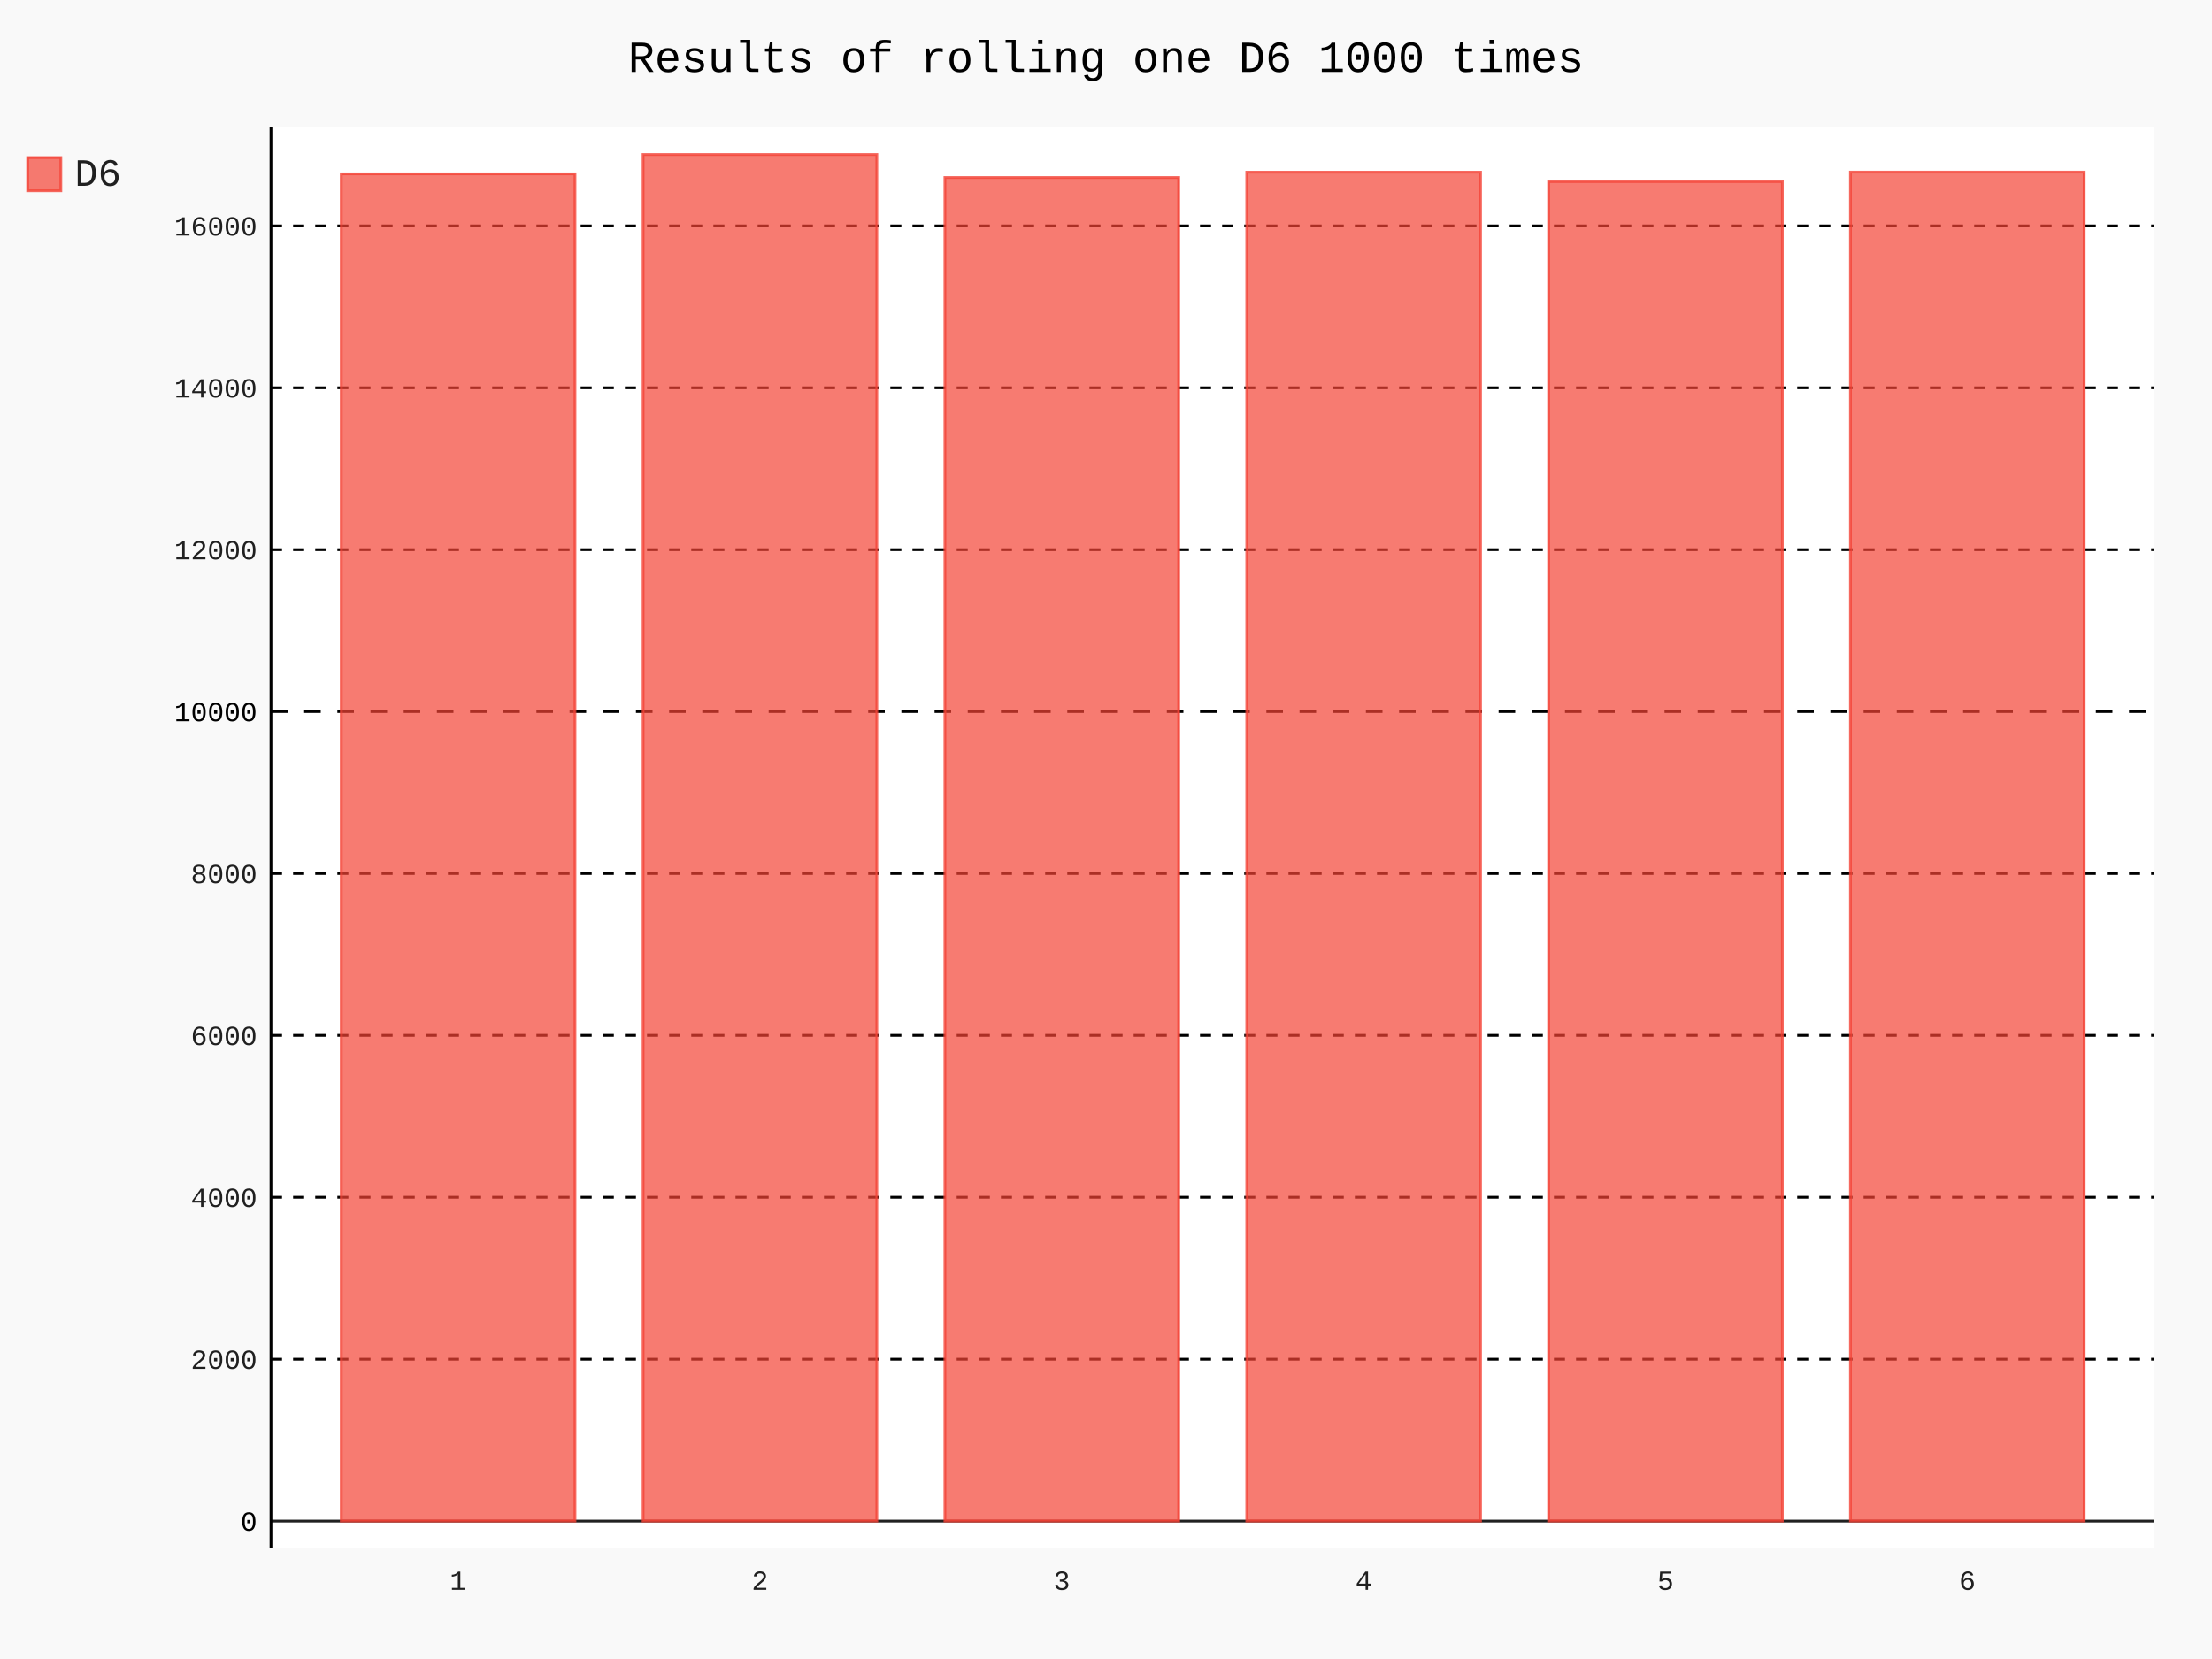
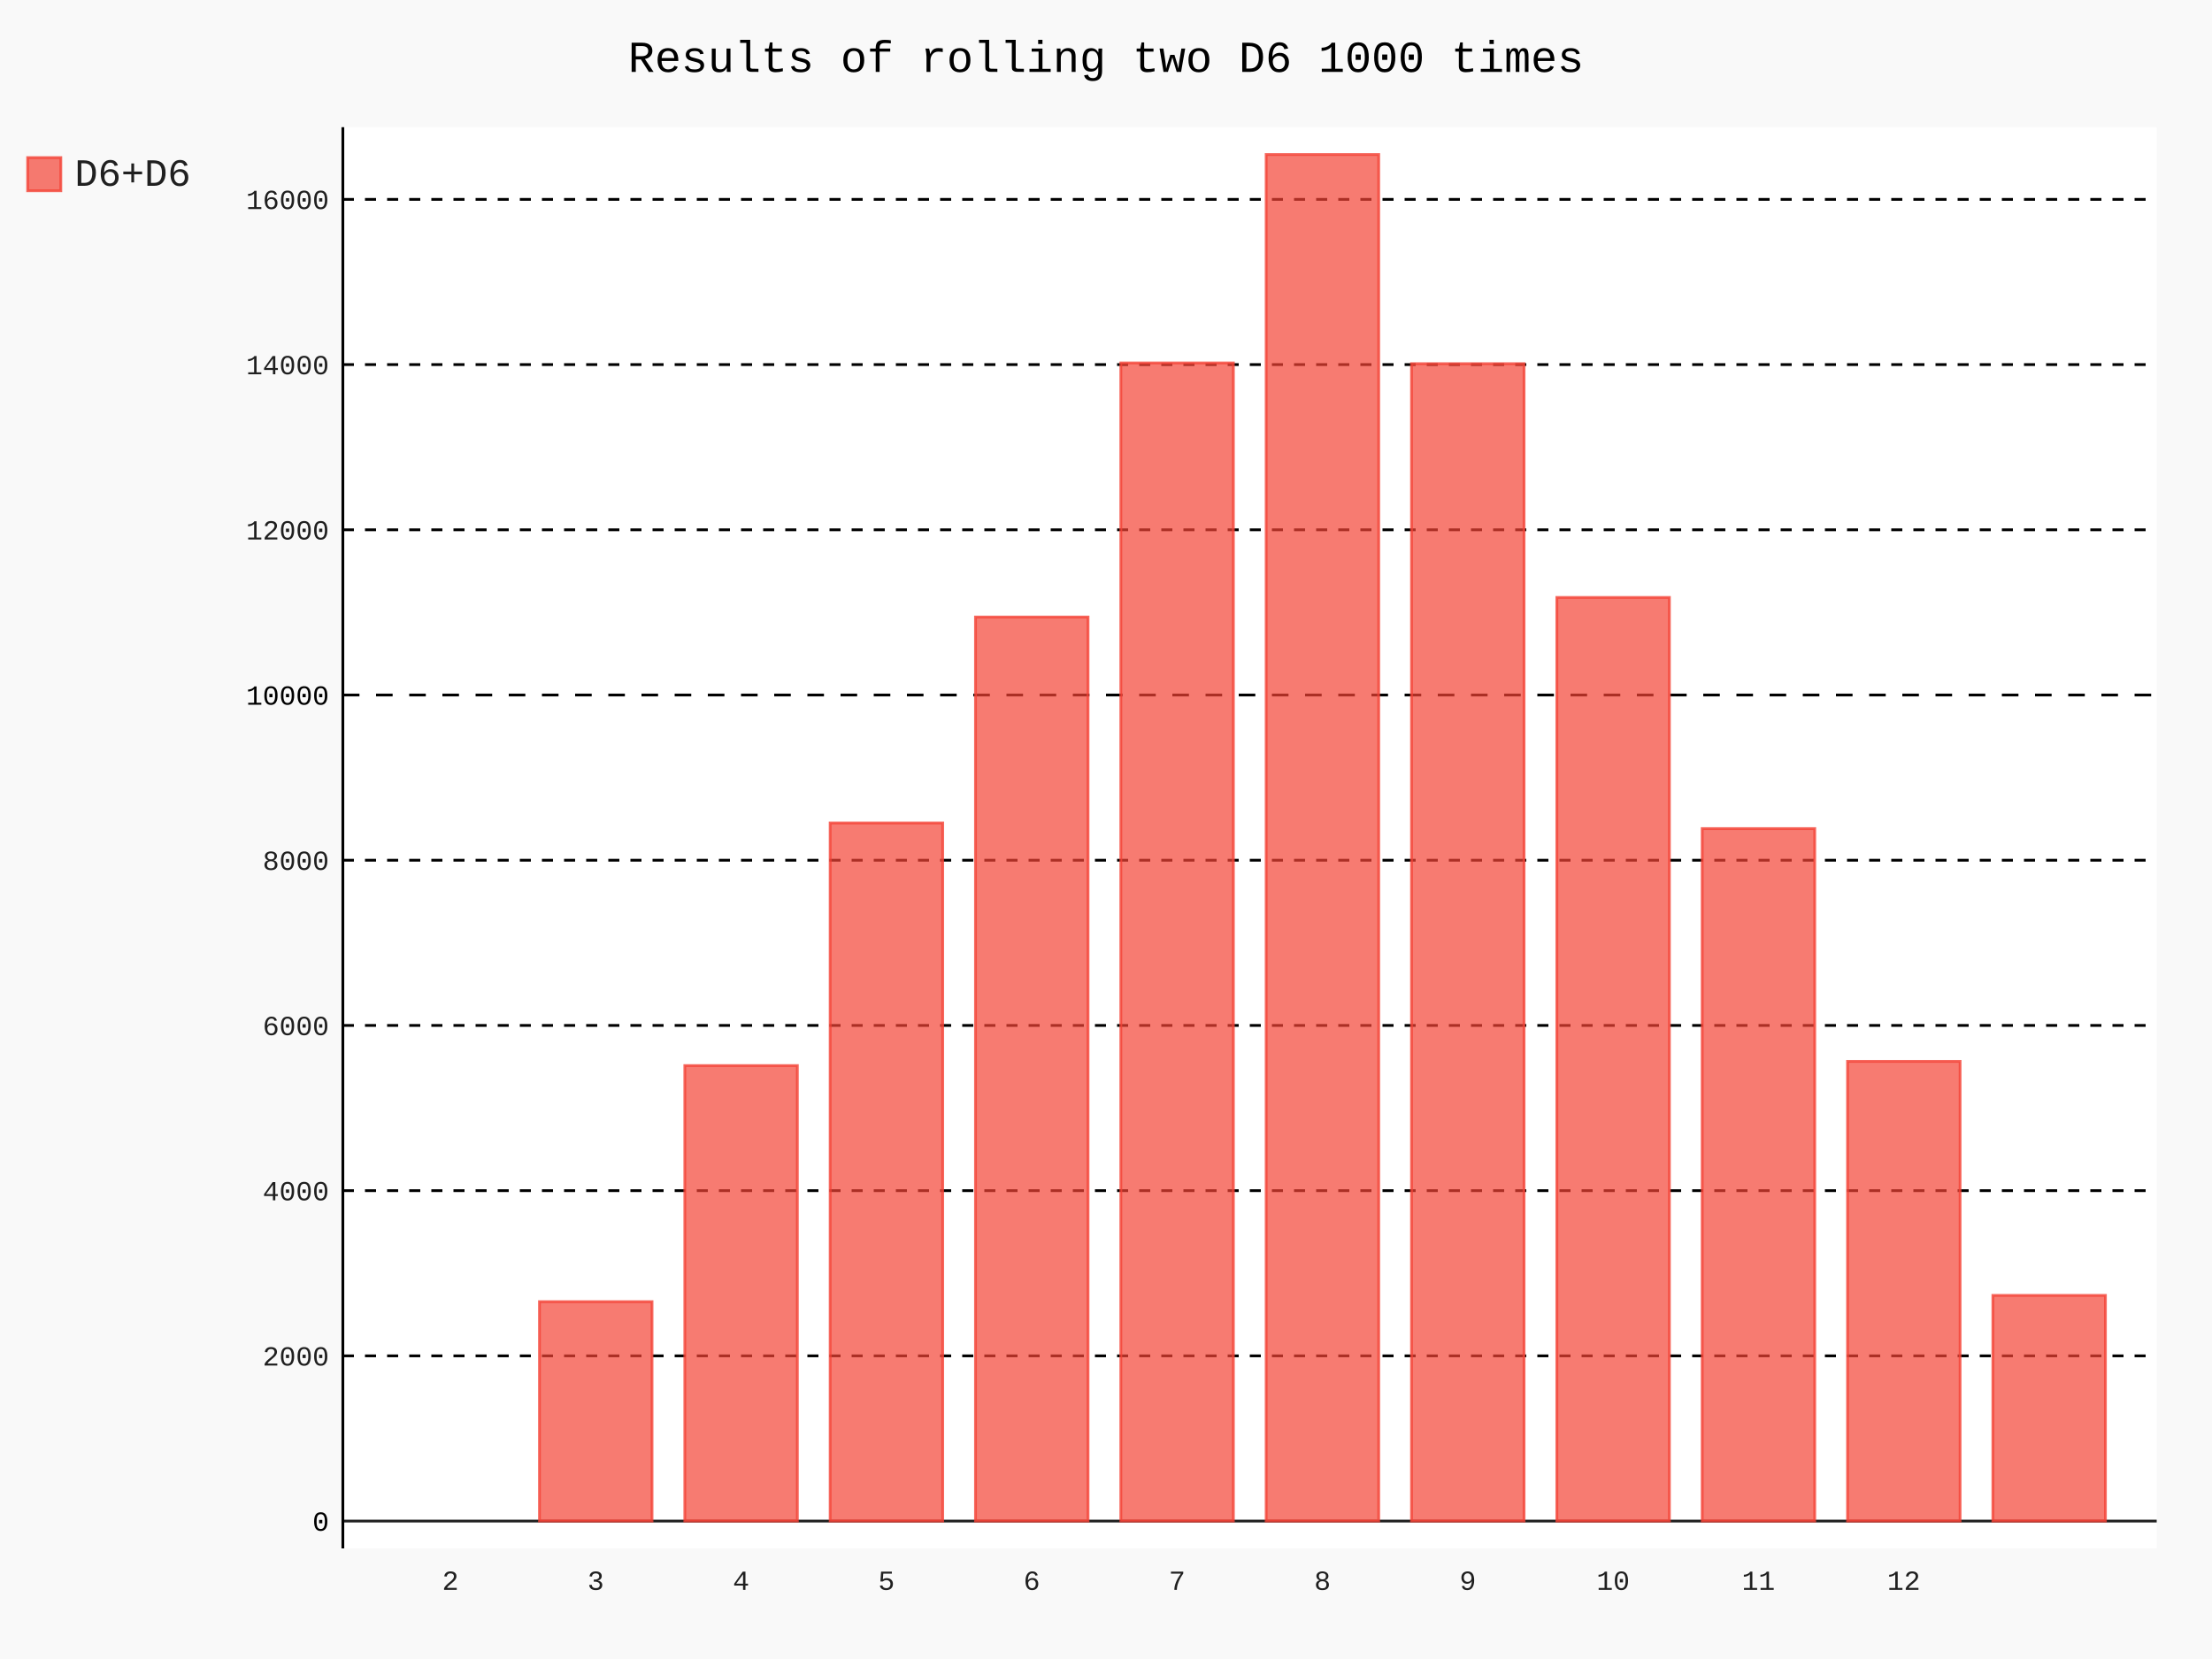
- <svg xmlns="http://www.w3.org/2000/svg" id="chart-c7af1f1c-51e4-41f4-aa79-ad9eb8629aec" class="pygal-chart" viewBox="0 0 800 600">
+ <svg xmlns="http://www.w3.org/2000/svg" id="chart-1bb4fe99-df4e-41e9-ab45-7fff3be5ae39" class="pygal-chart" viewBox="0 0 800 600">
  <defs>
-     <style type="text/css">#chart-c7af1f1c-51e4-41f4-aa79-ad9eb8629aec{-webkit-user-select:none;-webkit-font-smoothing:antialiased;font-family:Consolas,"Liberation Mono",Menlo,Courier,monospace}#chart-c7af1f1c-51e4-41f4-aa79-ad9eb8629aec .title{font-family:Consolas,"Liberation Mono",Menlo,Courier,monospace;font-size:16px}#chart-c7af1f1c-51e4-41f4-aa79-ad9eb8629aec .legends .legend text{font-family:Consolas,"Liberation Mono",Menlo,Courier,monospace;font-size:14px}#chart-c7af1f1c-51e4-41f4-aa79-ad9eb8629aec .axis text{font-family:Consolas,"Liberation Mono",Menlo,Courier,monospace;font-size:10px}#chart-c7af1f1c-51e4-41f4-aa79-ad9eb8629aec .axis text.major{font-family:Consolas,"Liberation Mono",Menlo,Courier,monospace;font-size:10px}#chart-c7af1f1c-51e4-41f4-aa79-ad9eb8629aec .text-overlay text.value{font-family:Consolas,"Liberation Mono",Menlo,Courier,monospace;font-size:16px}#chart-c7af1f1c-51e4-41f4-aa79-ad9eb8629aec .text-overlay text.label{font-family:Consolas,"Liberation Mono",Menlo,Courier,monospace;font-size:10px}#chart-c7af1f1c-51e4-41f4-aa79-ad9eb8629aec .tooltip{font-family:Consolas,"Liberation Mono",Menlo,Courier,monospace;font-size:14px}#chart-c7af1f1c-51e4-41f4-aa79-ad9eb8629aec text.no_data{font-family:Consolas,"Liberation Mono",Menlo,Courier,monospace;font-size:64px}
- #chart-c7af1f1c-51e4-41f4-aa79-ad9eb8629aec{background-color:rgba(249,249,249,1)}#chart-c7af1f1c-51e4-41f4-aa79-ad9eb8629aec path,#chart-c7af1f1c-51e4-41f4-aa79-ad9eb8629aec line,#chart-c7af1f1c-51e4-41f4-aa79-ad9eb8629aec rect,#chart-c7af1f1c-51e4-41f4-aa79-ad9eb8629aec circle{-webkit-transition:150ms;-moz-transition:150ms;transition:150ms}#chart-c7af1f1c-51e4-41f4-aa79-ad9eb8629aec .graph &gt; .background{fill:rgba(249,249,249,1)}#chart-c7af1f1c-51e4-41f4-aa79-ad9eb8629aec .plot &gt; .background{fill:rgba(255,255,255,1)}#chart-c7af1f1c-51e4-41f4-aa79-ad9eb8629aec .graph{fill:rgba(0,0,0,.87)}#chart-c7af1f1c-51e4-41f4-aa79-ad9eb8629aec text.no_data{fill:rgba(0,0,0,1)}#chart-c7af1f1c-51e4-41f4-aa79-ad9eb8629aec .title{fill:rgba(0,0,0,1)}#chart-c7af1f1c-51e4-41f4-aa79-ad9eb8629aec .legends .legend text{fill:rgba(0,0,0,.87)}#chart-c7af1f1c-51e4-41f4-aa79-ad9eb8629aec .legends .legend:hover text{fill:rgba(0,0,0,1)}#chart-c7af1f1c-51e4-41f4-aa79-ad9eb8629aec .axis .line{stroke:rgba(0,0,0,1)}#chart-c7af1f1c-51e4-41f4-aa79-ad9eb8629aec .axis .guide.line{stroke:rgba(0,0,0,.54)}#chart-c7af1f1c-51e4-41f4-aa79-ad9eb8629aec .axis .major.line{stroke:rgba(0,0,0,.87)}#chart-c7af1f1c-51e4-41f4-aa79-ad9eb8629aec .axis text.major{fill:rgba(0,0,0,1)}#chart-c7af1f1c-51e4-41f4-aa79-ad9eb8629aec .axis.y .guides:hover .guide.line,#chart-c7af1f1c-51e4-41f4-aa79-ad9eb8629aec .line-graph .axis.x .guides:hover .guide.line,#chart-c7af1f1c-51e4-41f4-aa79-ad9eb8629aec .stackedline-graph .axis.x .guides:hover .guide.line,#chart-c7af1f1c-51e4-41f4-aa79-ad9eb8629aec .xy-graph .axis.x .guides:hover .guide.line{stroke:rgba(0,0,0,1)}#chart-c7af1f1c-51e4-41f4-aa79-ad9eb8629aec .axis .guides:hover text{fill:rgba(0,0,0,1)}#chart-c7af1f1c-51e4-41f4-aa79-ad9eb8629aec .reactive{fill-opacity:.7;stroke-opacity:.8;stroke-width:1}#chart-c7af1f1c-51e4-41f4-aa79-ad9eb8629aec .ci{stroke:rgba(0,0,0,.87)}#chart-c7af1f1c-51e4-41f4-aa79-ad9eb8629aec .reactive.active,#chart-c7af1f1c-51e4-41f4-aa79-ad9eb8629aec .active .reactive{fill-opacity:.8;stroke-opacity:.9;stroke-width:4}#chart-c7af1f1c-51e4-41f4-aa79-ad9eb8629aec .ci .reactive.active{stroke-width:1.5}#chart-c7af1f1c-51e4-41f4-aa79-ad9eb8629aec .series text{fill:rgba(0,0,0,1)}#chart-c7af1f1c-51e4-41f4-aa79-ad9eb8629aec .tooltip rect{fill:rgba(255,255,255,1);stroke:rgba(0,0,0,1);-webkit-transition:opacity 150ms;-moz-transition:opacity 150ms;transition:opacity 150ms}#chart-c7af1f1c-51e4-41f4-aa79-ad9eb8629aec .tooltip .label{fill:rgba(0,0,0,.87)}#chart-c7af1f1c-51e4-41f4-aa79-ad9eb8629aec .tooltip .label{fill:rgba(0,0,0,.87)}#chart-c7af1f1c-51e4-41f4-aa79-ad9eb8629aec .tooltip .legend{font-size:.8em;fill:rgba(0,0,0,.54)}#chart-c7af1f1c-51e4-41f4-aa79-ad9eb8629aec .tooltip .x_label{font-size:.6em;fill:rgba(0,0,0,1)}#chart-c7af1f1c-51e4-41f4-aa79-ad9eb8629aec .tooltip .xlink{font-size:.5em;text-decoration:underline}#chart-c7af1f1c-51e4-41f4-aa79-ad9eb8629aec .tooltip .value{font-size:1.5em}#chart-c7af1f1c-51e4-41f4-aa79-ad9eb8629aec .bound{font-size:.5em}#chart-c7af1f1c-51e4-41f4-aa79-ad9eb8629aec .max-value{font-size:.75em;fill:rgba(0,0,0,.54)}#chart-c7af1f1c-51e4-41f4-aa79-ad9eb8629aec .map-element{fill:rgba(255,255,255,1);stroke:rgba(0,0,0,.54) !important}#chart-c7af1f1c-51e4-41f4-aa79-ad9eb8629aec .map-element .reactive{fill-opacity:inherit;stroke-opacity:inherit}#chart-c7af1f1c-51e4-41f4-aa79-ad9eb8629aec .color-0,#chart-c7af1f1c-51e4-41f4-aa79-ad9eb8629aec .color-0 a:visited{stroke:#F44336;fill:#F44336}#chart-c7af1f1c-51e4-41f4-aa79-ad9eb8629aec .text-overlay .color-0 text{fill:black}
- #chart-c7af1f1c-51e4-41f4-aa79-ad9eb8629aec text.no_data{text-anchor:middle}#chart-c7af1f1c-51e4-41f4-aa79-ad9eb8629aec .guide.line{fill:none}#chart-c7af1f1c-51e4-41f4-aa79-ad9eb8629aec .centered{text-anchor:middle}#chart-c7af1f1c-51e4-41f4-aa79-ad9eb8629aec .title{text-anchor:middle}#chart-c7af1f1c-51e4-41f4-aa79-ad9eb8629aec .legends .legend text{fill-opacity:1}#chart-c7af1f1c-51e4-41f4-aa79-ad9eb8629aec .axis.x text{text-anchor:middle}#chart-c7af1f1c-51e4-41f4-aa79-ad9eb8629aec .axis.x:not(.web) text[transform]{text-anchor:start}#chart-c7af1f1c-51e4-41f4-aa79-ad9eb8629aec .axis.x:not(.web) text[transform].backwards{text-anchor:end}#chart-c7af1f1c-51e4-41f4-aa79-ad9eb8629aec .axis.y text{text-anchor:end}#chart-c7af1f1c-51e4-41f4-aa79-ad9eb8629aec .axis.y text[transform].backwards{text-anchor:start}#chart-c7af1f1c-51e4-41f4-aa79-ad9eb8629aec .axis.y2 text{text-anchor:start}#chart-c7af1f1c-51e4-41f4-aa79-ad9eb8629aec .axis.y2 text[transform].backwards{text-anchor:end}#chart-c7af1f1c-51e4-41f4-aa79-ad9eb8629aec .axis .guide.line{stroke-dasharray:4,4;stroke:black}#chart-c7af1f1c-51e4-41f4-aa79-ad9eb8629aec .axis .major.guide.line{stroke-dasharray:6,6;stroke:black}#chart-c7af1f1c-51e4-41f4-aa79-ad9eb8629aec .horizontal .axis.y .guide.line,#chart-c7af1f1c-51e4-41f4-aa79-ad9eb8629aec .horizontal .axis.y2 .guide.line,#chart-c7af1f1c-51e4-41f4-aa79-ad9eb8629aec .vertical .axis.x .guide.line{opacity:0}#chart-c7af1f1c-51e4-41f4-aa79-ad9eb8629aec .horizontal .axis.always_show .guide.line,#chart-c7af1f1c-51e4-41f4-aa79-ad9eb8629aec .vertical .axis.always_show .guide.line{opacity:1 !important}#chart-c7af1f1c-51e4-41f4-aa79-ad9eb8629aec .axis.y .guides:hover .guide.line,#chart-c7af1f1c-51e4-41f4-aa79-ad9eb8629aec .axis.y2 .guides:hover .guide.line,#chart-c7af1f1c-51e4-41f4-aa79-ad9eb8629aec .axis.x .guides:hover .guide.line{opacity:1}#chart-c7af1f1c-51e4-41f4-aa79-ad9eb8629aec .axis .guides:hover text{opacity:1}#chart-c7af1f1c-51e4-41f4-aa79-ad9eb8629aec .nofill{fill:none}#chart-c7af1f1c-51e4-41f4-aa79-ad9eb8629aec .subtle-fill{fill-opacity:.2}#chart-c7af1f1c-51e4-41f4-aa79-ad9eb8629aec .dot{stroke-width:1px;fill-opacity:1;stroke-opacity:1}#chart-c7af1f1c-51e4-41f4-aa79-ad9eb8629aec .dot.active{stroke-width:5px}#chart-c7af1f1c-51e4-41f4-aa79-ad9eb8629aec .dot.negative{fill:transparent}#chart-c7af1f1c-51e4-41f4-aa79-ad9eb8629aec text,#chart-c7af1f1c-51e4-41f4-aa79-ad9eb8629aec tspan{stroke:none !important}#chart-c7af1f1c-51e4-41f4-aa79-ad9eb8629aec .series text.active{opacity:1}#chart-c7af1f1c-51e4-41f4-aa79-ad9eb8629aec .tooltip rect{fill-opacity:.95;stroke-width:.5}#chart-c7af1f1c-51e4-41f4-aa79-ad9eb8629aec .tooltip text{fill-opacity:1}#chart-c7af1f1c-51e4-41f4-aa79-ad9eb8629aec .showable{visibility:hidden}#chart-c7af1f1c-51e4-41f4-aa79-ad9eb8629aec .showable.shown{visibility:visible}#chart-c7af1f1c-51e4-41f4-aa79-ad9eb8629aec .gauge-background{fill:rgba(229,229,229,1);stroke:none}#chart-c7af1f1c-51e4-41f4-aa79-ad9eb8629aec .bg-lines{stroke:rgba(249,249,249,1);stroke-width:2px}</style>
+     <style type="text/css">#chart-1bb4fe99-df4e-41e9-ab45-7fff3be5ae39{-webkit-user-select:none;-webkit-font-smoothing:antialiased;font-family:Consolas,"Liberation Mono",Menlo,Courier,monospace}#chart-1bb4fe99-df4e-41e9-ab45-7fff3be5ae39 .title{font-family:Consolas,"Liberation Mono",Menlo,Courier,monospace;font-size:16px}#chart-1bb4fe99-df4e-41e9-ab45-7fff3be5ae39 .legends .legend text{font-family:Consolas,"Liberation Mono",Menlo,Courier,monospace;font-size:14px}#chart-1bb4fe99-df4e-41e9-ab45-7fff3be5ae39 .axis text{font-family:Consolas,"Liberation Mono",Menlo,Courier,monospace;font-size:10px}#chart-1bb4fe99-df4e-41e9-ab45-7fff3be5ae39 .axis text.major{font-family:Consolas,"Liberation Mono",Menlo,Courier,monospace;font-size:10px}#chart-1bb4fe99-df4e-41e9-ab45-7fff3be5ae39 .text-overlay text.value{font-family:Consolas,"Liberation Mono",Menlo,Courier,monospace;font-size:16px}#chart-1bb4fe99-df4e-41e9-ab45-7fff3be5ae39 .text-overlay text.label{font-family:Consolas,"Liberation Mono",Menlo,Courier,monospace;font-size:10px}#chart-1bb4fe99-df4e-41e9-ab45-7fff3be5ae39 .tooltip{font-family:Consolas,"Liberation Mono",Menlo,Courier,monospace;font-size:14px}#chart-1bb4fe99-df4e-41e9-ab45-7fff3be5ae39 text.no_data{font-family:Consolas,"Liberation Mono",Menlo,Courier,monospace;font-size:64px}
+ #chart-1bb4fe99-df4e-41e9-ab45-7fff3be5ae39{background-color:rgba(249,249,249,1)}#chart-1bb4fe99-df4e-41e9-ab45-7fff3be5ae39 path,#chart-1bb4fe99-df4e-41e9-ab45-7fff3be5ae39 line,#chart-1bb4fe99-df4e-41e9-ab45-7fff3be5ae39 rect,#chart-1bb4fe99-df4e-41e9-ab45-7fff3be5ae39 circle{-webkit-transition:150ms;-moz-transition:150ms;transition:150ms}#chart-1bb4fe99-df4e-41e9-ab45-7fff3be5ae39 .graph &gt; .background{fill:rgba(249,249,249,1)}#chart-1bb4fe99-df4e-41e9-ab45-7fff3be5ae39 .plot &gt; .background{fill:rgba(255,255,255,1)}#chart-1bb4fe99-df4e-41e9-ab45-7fff3be5ae39 .graph{fill:rgba(0,0,0,.87)}#chart-1bb4fe99-df4e-41e9-ab45-7fff3be5ae39 text.no_data{fill:rgba(0,0,0,1)}#chart-1bb4fe99-df4e-41e9-ab45-7fff3be5ae39 .title{fill:rgba(0,0,0,1)}#chart-1bb4fe99-df4e-41e9-ab45-7fff3be5ae39 .legends .legend text{fill:rgba(0,0,0,.87)}#chart-1bb4fe99-df4e-41e9-ab45-7fff3be5ae39 .legends .legend:hover text{fill:rgba(0,0,0,1)}#chart-1bb4fe99-df4e-41e9-ab45-7fff3be5ae39 .axis .line{stroke:rgba(0,0,0,1)}#chart-1bb4fe99-df4e-41e9-ab45-7fff3be5ae39 .axis .guide.line{stroke:rgba(0,0,0,.54)}#chart-1bb4fe99-df4e-41e9-ab45-7fff3be5ae39 .axis .major.line{stroke:rgba(0,0,0,.87)}#chart-1bb4fe99-df4e-41e9-ab45-7fff3be5ae39 .axis text.major{fill:rgba(0,0,0,1)}#chart-1bb4fe99-df4e-41e9-ab45-7fff3be5ae39 .axis.y .guides:hover .guide.line,#chart-1bb4fe99-df4e-41e9-ab45-7fff3be5ae39 .line-graph .axis.x .guides:hover .guide.line,#chart-1bb4fe99-df4e-41e9-ab45-7fff3be5ae39 .stackedline-graph .axis.x .guides:hover .guide.line,#chart-1bb4fe99-df4e-41e9-ab45-7fff3be5ae39 .xy-graph .axis.x .guides:hover .guide.line{stroke:rgba(0,0,0,1)}#chart-1bb4fe99-df4e-41e9-ab45-7fff3be5ae39 .axis .guides:hover text{fill:rgba(0,0,0,1)}#chart-1bb4fe99-df4e-41e9-ab45-7fff3be5ae39 .reactive{fill-opacity:.7;stroke-opacity:.8;stroke-width:1}#chart-1bb4fe99-df4e-41e9-ab45-7fff3be5ae39 .ci{stroke:rgba(0,0,0,.87)}#chart-1bb4fe99-df4e-41e9-ab45-7fff3be5ae39 .reactive.active,#chart-1bb4fe99-df4e-41e9-ab45-7fff3be5ae39 .active .reactive{fill-opacity:.8;stroke-opacity:.9;stroke-width:4}#chart-1bb4fe99-df4e-41e9-ab45-7fff3be5ae39 .ci .reactive.active{stroke-width:1.5}#chart-1bb4fe99-df4e-41e9-ab45-7fff3be5ae39 .series text{fill:rgba(0,0,0,1)}#chart-1bb4fe99-df4e-41e9-ab45-7fff3be5ae39 .tooltip rect{fill:rgba(255,255,255,1);stroke:rgba(0,0,0,1);-webkit-transition:opacity 150ms;-moz-transition:opacity 150ms;transition:opacity 150ms}#chart-1bb4fe99-df4e-41e9-ab45-7fff3be5ae39 .tooltip .label{fill:rgba(0,0,0,.87)}#chart-1bb4fe99-df4e-41e9-ab45-7fff3be5ae39 .tooltip .label{fill:rgba(0,0,0,.87)}#chart-1bb4fe99-df4e-41e9-ab45-7fff3be5ae39 .tooltip .legend{font-size:.8em;fill:rgba(0,0,0,.54)}#chart-1bb4fe99-df4e-41e9-ab45-7fff3be5ae39 .tooltip .x_label{font-size:.6em;fill:rgba(0,0,0,1)}#chart-1bb4fe99-df4e-41e9-ab45-7fff3be5ae39 .tooltip .xlink{font-size:.5em;text-decoration:underline}#chart-1bb4fe99-df4e-41e9-ab45-7fff3be5ae39 .tooltip .value{font-size:1.5em}#chart-1bb4fe99-df4e-41e9-ab45-7fff3be5ae39 .bound{font-size:.5em}#chart-1bb4fe99-df4e-41e9-ab45-7fff3be5ae39 .max-value{font-size:.75em;fill:rgba(0,0,0,.54)}#chart-1bb4fe99-df4e-41e9-ab45-7fff3be5ae39 .map-element{fill:rgba(255,255,255,1);stroke:rgba(0,0,0,.54) !important}#chart-1bb4fe99-df4e-41e9-ab45-7fff3be5ae39 .map-element .reactive{fill-opacity:inherit;stroke-opacity:inherit}#chart-1bb4fe99-df4e-41e9-ab45-7fff3be5ae39 .color-0,#chart-1bb4fe99-df4e-41e9-ab45-7fff3be5ae39 .color-0 a:visited{stroke:#F44336;fill:#F44336}#chart-1bb4fe99-df4e-41e9-ab45-7fff3be5ae39 .text-overlay .color-0 text{fill:black}
+ #chart-1bb4fe99-df4e-41e9-ab45-7fff3be5ae39 text.no_data{text-anchor:middle}#chart-1bb4fe99-df4e-41e9-ab45-7fff3be5ae39 .guide.line{fill:none}#chart-1bb4fe99-df4e-41e9-ab45-7fff3be5ae39 .centered{text-anchor:middle}#chart-1bb4fe99-df4e-41e9-ab45-7fff3be5ae39 .title{text-anchor:middle}#chart-1bb4fe99-df4e-41e9-ab45-7fff3be5ae39 .legends .legend text{fill-opacity:1}#chart-1bb4fe99-df4e-41e9-ab45-7fff3be5ae39 .axis.x text{text-anchor:middle}#chart-1bb4fe99-df4e-41e9-ab45-7fff3be5ae39 .axis.x:not(.web) text[transform]{text-anchor:start}#chart-1bb4fe99-df4e-41e9-ab45-7fff3be5ae39 .axis.x:not(.web) text[transform].backwards{text-anchor:end}#chart-1bb4fe99-df4e-41e9-ab45-7fff3be5ae39 .axis.y text{text-anchor:end}#chart-1bb4fe99-df4e-41e9-ab45-7fff3be5ae39 .axis.y text[transform].backwards{text-anchor:start}#chart-1bb4fe99-df4e-41e9-ab45-7fff3be5ae39 .axis.y2 text{text-anchor:start}#chart-1bb4fe99-df4e-41e9-ab45-7fff3be5ae39 .axis.y2 text[transform].backwards{text-anchor:end}#chart-1bb4fe99-df4e-41e9-ab45-7fff3be5ae39 .axis .guide.line{stroke-dasharray:4,4;stroke:black}#chart-1bb4fe99-df4e-41e9-ab45-7fff3be5ae39 .axis .major.guide.line{stroke-dasharray:6,6;stroke:black}#chart-1bb4fe99-df4e-41e9-ab45-7fff3be5ae39 .horizontal .axis.y .guide.line,#chart-1bb4fe99-df4e-41e9-ab45-7fff3be5ae39 .horizontal .axis.y2 .guide.line,#chart-1bb4fe99-df4e-41e9-ab45-7fff3be5ae39 .vertical .axis.x .guide.line{opacity:0}#chart-1bb4fe99-df4e-41e9-ab45-7fff3be5ae39 .horizontal .axis.always_show .guide.line,#chart-1bb4fe99-df4e-41e9-ab45-7fff3be5ae39 .vertical .axis.always_show .guide.line{opacity:1 !important}#chart-1bb4fe99-df4e-41e9-ab45-7fff3be5ae39 .axis.y .guides:hover .guide.line,#chart-1bb4fe99-df4e-41e9-ab45-7fff3be5ae39 .axis.y2 .guides:hover .guide.line,#chart-1bb4fe99-df4e-41e9-ab45-7fff3be5ae39 .axis.x .guides:hover .guide.line{opacity:1}#chart-1bb4fe99-df4e-41e9-ab45-7fff3be5ae39 .axis .guides:hover text{opacity:1}#chart-1bb4fe99-df4e-41e9-ab45-7fff3be5ae39 .nofill{fill:none}#chart-1bb4fe99-df4e-41e9-ab45-7fff3be5ae39 .subtle-fill{fill-opacity:.2}#chart-1bb4fe99-df4e-41e9-ab45-7fff3be5ae39 .dot{stroke-width:1px;fill-opacity:1;stroke-opacity:1}#chart-1bb4fe99-df4e-41e9-ab45-7fff3be5ae39 .dot.active{stroke-width:5px}#chart-1bb4fe99-df4e-41e9-ab45-7fff3be5ae39 .dot.negative{fill:transparent}#chart-1bb4fe99-df4e-41e9-ab45-7fff3be5ae39 text,#chart-1bb4fe99-df4e-41e9-ab45-7fff3be5ae39 tspan{stroke:none !important}#chart-1bb4fe99-df4e-41e9-ab45-7fff3be5ae39 .series text.active{opacity:1}#chart-1bb4fe99-df4e-41e9-ab45-7fff3be5ae39 .tooltip rect{fill-opacity:.95;stroke-width:.5}#chart-1bb4fe99-df4e-41e9-ab45-7fff3be5ae39 .tooltip text{fill-opacity:1}#chart-1bb4fe99-df4e-41e9-ab45-7fff3be5ae39 .showable{visibility:hidden}#chart-1bb4fe99-df4e-41e9-ab45-7fff3be5ae39 .showable.shown{visibility:visible}#chart-1bb4fe99-df4e-41e9-ab45-7fff3be5ae39 .gauge-background{fill:rgba(229,229,229,1);stroke:none}#chart-1bb4fe99-df4e-41e9-ab45-7fff3be5ae39 .bg-lines{stroke:rgba(249,249,249,1);stroke-width:2px}</style>
  </defs>
  <g class="graph bar-graph vertical">
    <rect x="0" y="0" width="800" height="600" class="background" />
-     <g transform="translate(98, 46)" class="plot">
-       <rect x="0" y="0" width="681.2" height="514" class="background" />
+     <g transform="translate(124, 46)" class="plot">
+       <rect x="0" y="0" width="656.0" height="514" class="background" />
      <g class="axis y always_show">
        <g class="guides">
-           <path d="M0 504.115 h681.2" class="axis major line" />
+           <path d="M0 504.115 h656" class="axis major line" />
          <text x="-5" y="507.615" class="major">0</text>
        </g>
        <g class="guides">
-           <path d="M0 445.564 h681.2" class="guide line" />
-           <text x="-5" y="449.064" class="">2000</text>
+           <path d="M0 444.364 h656" class="guide line" />
+           <text x="-5" y="447.864" class="">2000</text>
        </g>
        <g class="guides">
-           <path d="M0 387.013 h681.2" class="guide line" />
-           <text x="-5" y="390.513" class="">4000</text>
+           <path d="M0 384.613 h656" class="guide line" />
+           <text x="-5" y="388.113" class="">4000</text>
        </g>
        <g class="guides">
-           <path d="M0 328.462 h681.2" class="guide line" />
-           <text x="-5" y="331.962" class="">6000</text>
+           <path d="M0 324.862 h656" class="guide line" />
+           <text x="-5" y="328.362" class="">6000</text>
        </g>
        <g class="guides">
-           <path d="M0 269.911 h681.2" class="guide line" />
-           <text x="-5" y="273.411" class="">8000</text>
+           <path d="M0 265.111 h656" class="guide line" />
+           <text x="-5" y="268.611" class="">8000</text>
        </g>
        <g class="guides">
-           <path d="M0 211.359 h681.2" class="major guide line" />
-           <text x="-5" y="214.859" class="major">10000</text>
+           <path d="M0 205.36 h656" class="major guide line" />
+           <text x="-5" y="208.86" class="major">10000</text>
        </g>
        <g class="guides">
-           <path d="M0 152.808 h681.2" class="guide line" />
-           <text x="-5" y="156.308" class="">12000</text>
+           <path d="M0 145.609 h656" class="guide line" />
+           <text x="-5" y="149.109" class="">12000</text>
        </g>
        <g class="guides">
-           <path d="M0 94.257 h681.2" class="guide line" />
-           <text x="-5" y="97.757" class="">14000</text>
+           <path d="M0 85.858 h656" class="guide line" />
+           <text x="-5" y="89.358" class="">14000</text>
        </g>
        <g class="guides">
-           <path d="M0 35.706 h681.2" class="guide line" />
-           <text x="-5" y="39.206" class="">16000</text>
+           <path d="M0 26.107 h656" class="guide line" />
+           <text x="-5" y="29.607" class="">16000</text>
        </g>
      </g>
      <g class="axis x">
        <path d="M0 0 v514" class="line" />
        <g class="guides">
-           <path d="M67.683 0 v514" class="guide line" />
-           <text x="67.683" y="529.0" class="">1</text>
+           <path d="M38.897 0 v514" class="guide line" />
+           <text x="38.897" y="529.0" class="">2</text>
        </g>
        <g class="guides">
-           <path d="M176.85 0 v514" class="guide line" />
-           <text x="176.85" y="529.0" class="">2</text>
+           <path d="M91.462 0 v514" class="guide line" />
+           <text x="91.462" y="529.0" class="">3</text>
        </g>
        <g class="guides">
-           <path d="M286.017 0 v514" class="guide line" />
-           <text x="286.017" y="529.0" class="">3</text>
+           <path d="M144.026 0 v514" class="guide line" />
+           <text x="144.026" y="529.0" class="">4</text>
        </g>
        <g class="guides">
-           <path d="M395.183 0 v514" class="guide line" />
-           <text x="395.183" y="529.0" class="">4</text>
+           <path d="M196.59 0 v514" class="guide line" />
+           <text x="196.59" y="529.0" class="">5</text>
        </g>
        <g class="guides">
-           <path d="M504.35 0 v514" class="guide line" />
-           <text x="504.35" y="529.0" class="">5</text>
+           <path d="M249.154 0 v514" class="guide line" />
+           <text x="249.154" y="529.0" class="">6</text>
        </g>
        <g class="guides">
-           <path d="M613.517 0 v514" class="guide line" />
-           <text x="613.517" y="529.0" class="">6</text>
+           <path d="M301.718 0 v514" class="guide line" />
+           <text x="301.718" y="529.0" class="">7</text>
+         </g>
+         <g class="guides">
+           <path d="M354.282 0 v514" class="guide line" />
+           <text x="354.282" y="529.0" class="">8</text>
+         </g>
+         <g class="guides">
+           <path d="M406.846 0 v514" class="guide line" />
+           <text x="406.846" y="529.0" class="">9</text>
+         </g>
+         <g class="guides">
+           <path d="M459.41 0 v514" class="guide line" />
+           <text x="459.41" y="529.0" class="">10</text>
+         </g>
+         <g class="guides">
+           <path d="M511.974 0 v514" class="guide line" />
+           <text x="511.974" y="529.0" class="">11</text>
+         </g>
+         <g class="guides">
+           <path d="M564.538 0 v514" class="guide line" />
+           <text x="564.538" y="529.0" class="">12</text>
        </g>
      </g>
      <g class="series serie-0 color-0">
        <g class="bars">
          <g class="bar">
-             <rect x="25.414" y="16.881" rx="0" ry="0" width="84.539" height="487.234" class="rect reactive tooltip-trigger" />
+             <rect x="18.545" y="504.115" rx="0" ry="0" width="40.706" height="0.0" class="rect reactive tooltip-trigger" />
          </g>
          <g class="bar">
-             <rect x="134.581" y="9.885" rx="0" ry="0" width="84.539" height="494.231" class="rect reactive tooltip-trigger" />
+             <rect x="71.109" y="424.766" rx="0" ry="0" width="40.706" height="79.349" class="rect reactive tooltip-trigger" />
          </g>
          <g class="bar">
-             <rect x="243.747" y="18.199" rx="0" ry="0" width="84.539" height="485.916" class="rect reactive tooltip-trigger" />
+             <rect x="123.673" y="339.382" rx="0" ry="0" width="40.706" height="164.734" class="rect reactive tooltip-trigger" />
          </g>
          <g class="bar">
-             <rect x="352.914" y="16.267" rx="0" ry="0" width="84.539" height="487.849" class="rect reactive tooltip-trigger" />
+             <rect x="176.237" y="251.637" rx="0" ry="0" width="40.706" height="252.478" class="rect reactive tooltip-trigger" />
          </g>
          <g class="bar">
-             <rect x="462.081" y="19.663" rx="0" ry="0" width="84.539" height="484.453" class="rect reactive tooltip-trigger" />
+             <rect x="228.801" y="177.158" rx="0" ry="0" width="40.706" height="326.958" class="rect reactive tooltip-trigger" />
          </g>
          <g class="bar">
-             <rect x="571.247" y="16.237" rx="0" ry="0" width="84.539" height="487.878" class="rect reactive tooltip-trigger" />
+             <rect x="281.365" y="85.261" rx="0" ry="0" width="40.706" height="418.855" class="rect reactive tooltip-trigger" />
+           </g>
+           <g class="bar">
+             <rect x="333.929" y="9.885" rx="0" ry="0" width="40.706" height="494.231" class="rect reactive tooltip-trigger" />
+           </g>
+           <g class="bar">
+             <rect x="386.493" y="85.529" rx="0" ry="0" width="40.706" height="418.586" class="rect reactive tooltip-trigger" />
+           </g>
+           <g class="bar">
+             <rect x="439.057" y="170.077" rx="0" ry="0" width="40.706" height="334.038" class="rect reactive tooltip-trigger" />
+           </g>
+           <g class="bar">
+             <rect x="491.622" y="253.669" rx="0" ry="0" width="40.706" height="250.447" class="rect reactive tooltip-trigger" />
+           </g>
+           <g class="bar">
+             <rect x="544.186" y="337.858" rx="0" ry="0" width="40.706" height="166.257" class="rect reactive tooltip-trigger" />
+           </g>
+           <g class="bar">
+             <rect x="596.75" y="422.495" rx="0" ry="0" width="40.706" height="81.62" class="rect reactive tooltip-trigger" />
          </g>
        </g>
      </g>
    </g>
    <g class="titles">
-       <text x="400.0" y="26" class="title plot_title">Results of rolling one D6 1000 times</text>
+       <text x="400.0" y="26" class="title plot_title">Results of rolling two D6 1000 times</text>
    </g>
-     <g transform="translate(98, 46)" class="plot overlay">
+     <g transform="translate(124, 46)" class="plot overlay">
      <g class="series serie-0 color-0" />
    </g>
-     <g transform="translate(98, 46)" class="plot text-overlay">
+     <g transform="translate(124, 46)" class="plot text-overlay">
      <g class="series serie-0 color-0" />
    </g>
-     <g transform="translate(98, 46)" class="plot tooltip-overlay">
+     <g transform="translate(124, 46)" class="plot tooltip-overlay">
      <g transform="translate(0 0)" style="opacity: 0" class="tooltip">
        <rect rx="0" ry="0" width="0" height="0" class="tooltip-box" />
        <g class="text" />
      </g>
    </g>
    <g transform="translate(10, 56)" class="legends">
      <g id="activate-serie-0" class="legend reactive activate-serie">
        <rect x="0.0" y="1.0" width="12" height="12" class="color-0 reactive" />
-         <text x="17.0" y="11.2">D6</text>
+         <text x="17.0" y="11.2">D6+D6</text>
      </g>
    </g>
    <g transform="translate(790, 56)" class="legends" />
  </g>
</svg>
